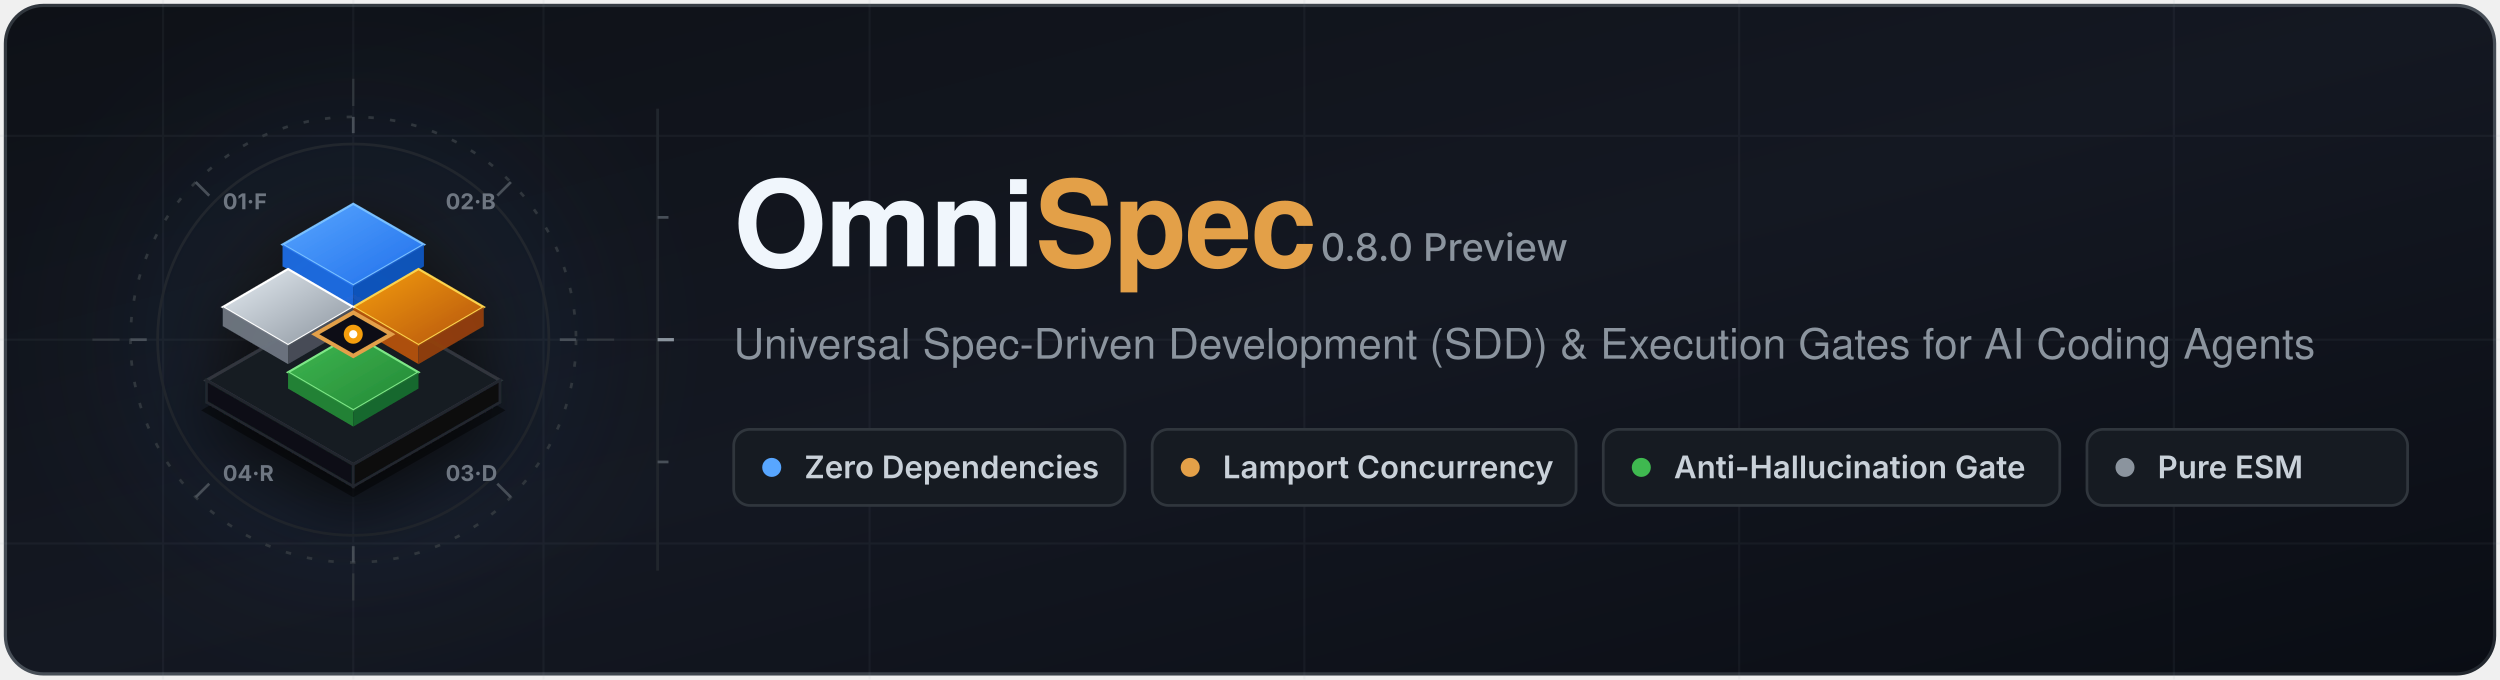
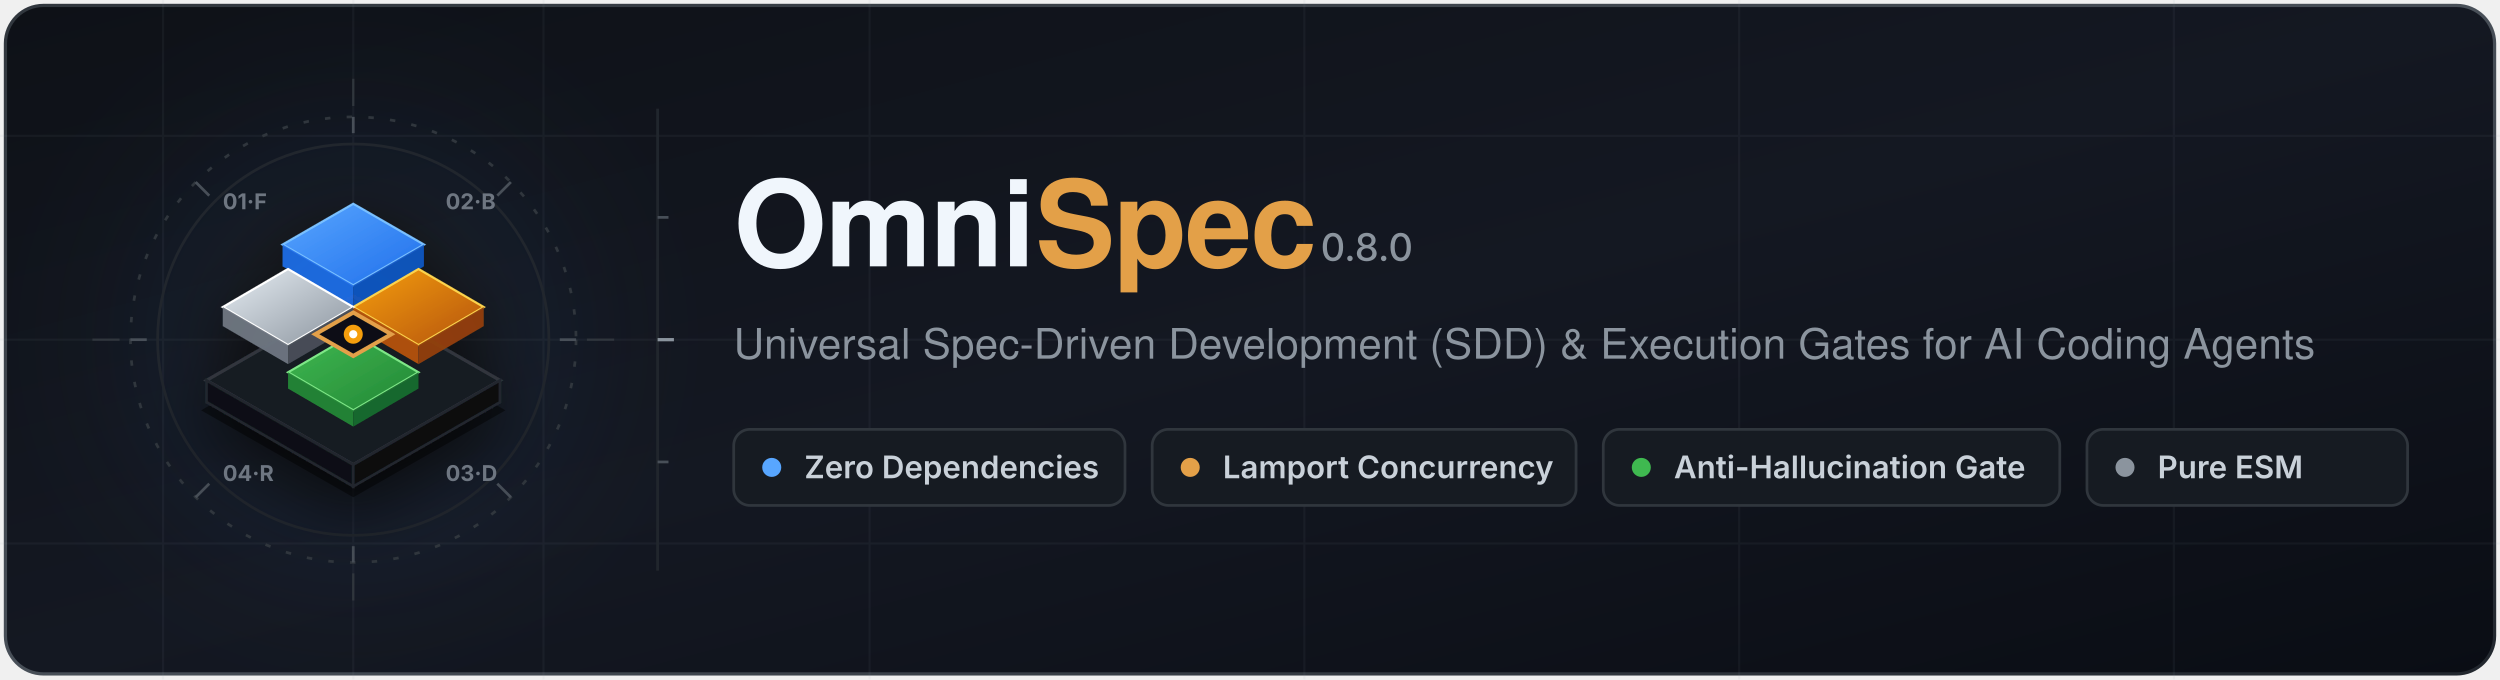
<svg xmlns="http://www.w3.org/2000/svg" viewBox="0 0 920 250" width="100%" height="250" fill="none">
  <defs>
    <linearGradient id="obsidian-bg" x1="0%" y1="0%" x2="100%" y2="100%">
      <stop offset="0%" stop-color="#0E1117" />
      <stop offset="50%" stop-color="#141822" />
      <stop offset="100%" stop-color="#0A0D14" />
    </linearGradient>
    <linearGradient id="border-line" x1="0%" y1="0%" x2="100%" y2="100%">
      <stop offset="0%" stop-color="#30363D" />
      <stop offset="50%" stop-color="#484F58" />
      <stop offset="100%" stop-color="#21262D" />
    </linearGradient>
    <linearGradient id="copper-amber" x1="0%" y1="0%" x2="100%" y2="100%">
      <stop offset="0%" stop-color="#F59E0B" />
      <stop offset="100%" stop-color="#B45309" />
    </linearGradient>
    <linearGradient id="slate-steel" x1="0%" y1="0%" x2="100%" y2="100%">
      <stop offset="0%" stop-color="#58A6FF" />
      <stop offset="100%" stop-color="#1F6FEB" />
    </linearGradient>
    <linearGradient id="sage-olive" x1="0%" y1="0%" x2="100%" y2="100%">
      <stop offset="0%" stop-color="#3FB950" />
      <stop offset="100%" stop-color="#238636" />
    </linearGradient>
    <linearGradient id="titanium-lead" x1="0%" y1="0%" x2="100%" y2="100%">
      <stop offset="0%" stop-color="#E6EDF3" />
      <stop offset="100%" stop-color="#8B949E" />
    </linearGradient>
    <radialGradient id="warm-ambient" cx="130" cy="125" r="140" gradientUnits="userSpaceOnUse">
      <stop offset="0%" stop-color="#F59E0B" stop-opacity="0.08" />
      <stop offset="50%" stop-color="#58A6FF" stop-opacity="0.04" />
      <stop offset="100%" stop-color="#0E1117" stop-opacity="0" />
    </radialGradient>
    <filter id="plinth-shadow" x="-30%" y="-30%" width="160%" height="160%">
      <feDropShadow dx="0" dy="8" stdDeviation="12" flood-color="#000000" flood-opacity="0.6" />
    </filter>
  </defs>
  <rect x="2" y="2" width="916" height="246" rx="14" fill="url(#obsidian-bg)" stroke="url(#border-line)" stroke-width="1.2" />
  <rect x="2" y="2" width="916" height="246" rx="14" fill="url(#warm-ambient)" />
  <g opacity="0.07" stroke="#8B949E" stroke-width="0.8">
    <line x1="60" y1="0" x2="60" y2="250" />
    <line x1="130" y1="0" x2="130" y2="250" />
    <line x1="200" y1="0" x2="200" y2="250" />
    <line x1="320" y1="0" x2="320" y2="250" />
    <line x1="480" y1="0" x2="480" y2="250" />
    <line x1="640" y1="0" x2="640" y2="250" />
    <line x1="800" y1="0" x2="800" y2="250" />
    <line x1="0" y1="50" x2="920" y2="50" />
    <line x1="0" y1="125" x2="920" y2="125" />
    <line x1="0" y1="200" x2="920" y2="200" />
  </g>
  <g transform="translate(130, 125)">
    <circle cx="0" cy="0" r="82" fill="none" stroke="#30363D" stroke-width="1" stroke-dasharray="2,6" />
    <circle cx="0" cy="0" r="72" fill="none" stroke="#21262D" stroke-width="1" />
    <g stroke="#484F58" stroke-width="1">
      <line x1="0" y1="-82" x2="0" y2="-76" />
      <line x1="0" y1="82" x2="0" y2="76" />
      <line x1="-82" y1="0" x2="-76" y2="0" />
      <line x1="82" y1="0" x2="76" y2="0" />
      <line x1="58" y1="-58" x2="53" y2="-53" />
      <line x1="-58" y1="-58" x2="-53" y2="-53" />
      <line x1="58" y1="58" x2="53" y2="53" />
      <line x1="-58" y1="58" x2="-53" y2="53" />
    </g>
    <g stroke="#30363D" stroke-width="0.8">
      <line x1="-96" y1="0" x2="-86" y2="0" />
      <line x1="86" y1="0" x2="96" y2="0" />
      <line x1="0" y1="-96" x2="0" y2="-86" />
      <line x1="0" y1="86" x2="0" y2="96" />
    </g>
    <g filter="url(#plinth-shadow)">
      <polygon points="0,58 56,26 0,-6 -56,26" fill="#000000" opacity="0.45" />
      <polygon points="0,-16 54,15 0,46 -54,15" fill="#161B22" stroke="#30363D" stroke-width="1.2" />
      <polygon points="-54,15 0,46 0,54 -54,23" fill="#0D1117" stroke="#21262D" stroke-width="1" />
      <polygon points="0,46 54,15 54,23 0,54" fill="#090C10" stroke="#21262D" stroke-width="1" />
      <g transform="translate(0, -18)">
        <polygon points="0,-32 26,-17 0,-2 -26,-17" fill="url(#slate-steel)" stroke="#79C0FF" stroke-width="0.8" />
        <polygon points="-26,-17 0,-2 0,6 -26,-9" fill="#1F6FEB" opacity="0.9" />
        <polygon points="0,-2 26,-17 26,-9 0,6" fill="#1158C7" opacity="0.9" />
      </g>
      <g transform="translate(24, -4)">
        <polygon points="0,-22 24,-8 0,6 -24,-8" fill="url(#copper-amber)" stroke="#FCD34D" stroke-width="0.8" />
        <polygon points="-24,-8 0,6 0,13 -24,-1" fill="#B45309" opacity="0.95" />
        <polygon points="0,6 24,-8 24,-1 0,13" fill="#92400E" opacity="0.95" />
      </g>
      <g transform="translate(0, 10)">
        <polygon points="0,-12 24,2 0,16 -24,2" fill="url(#sage-olive)" stroke="#7EE787" stroke-width="0.8" />
        <polygon points="-24,2 0,16 0,22 -24,8" fill="#238636" opacity="0.95" />
        <polygon points="0,16 24,2 24,8 0,22" fill="#196C2E" opacity="0.95" />
      </g>
      <g transform="translate(-24, -4)">
        <polygon points="0,-22 24,-8 0,6 -24,-8" fill="url(#titanium-lead)" stroke="#FFFFFF" stroke-width="0.8" />
        <polygon points="-24,-8 0,6 0,13 -24,-1" fill="#6E7681" opacity="0.95" />
        <polygon points="0,6 24,-8 24,-1 0,13" fill="#484F58" opacity="0.95" />
      </g>
      <polygon points="0,-10 14,-2 0,6 -14,-2" fill="#0D1117" stroke="#E3A048" stroke-width="1.5" />
      <circle cx="0" cy="-2" r="3.5" fill="#F59E0B" />
      <circle cx="0" cy="-2" r="1.5" fill="#FFFFFF" />
    </g>
    <text x="-48" y="-48" font-family="-apple-system, BlinkMacSystemFont, 'SF Mono', monospace" font-size="8" font-weight="700" fill="#6E7681">01·F</text>
    <text x="34" y="-48" font-family="-apple-system, BlinkMacSystemFont, 'SF Mono', monospace" font-size="8" font-weight="700" fill="#6E7681">02·B</text>
    <text x="34" y="52" font-family="-apple-system, BlinkMacSystemFont, 'SF Mono', monospace" font-size="8" font-weight="700" fill="#6E7681">03·D</text>
    <text x="-48" y="52" font-family="-apple-system, BlinkMacSystemFont, 'SF Mono', monospace" font-size="8" font-weight="700" fill="#6E7681">04·R</text>
  </g>
  <line x1="242" y1="40" x2="242" y2="210" stroke="#21262D" stroke-width="1" />
  <line x1="242" y1="80" x2="246" y2="80" stroke="#484F58" stroke-width="1" />
  <line x1="242" y1="125" x2="248" y2="125" stroke="#8B949E" stroke-width="1.2" />
  <line x1="242" y1="170" x2="246" y2="170" stroke="#484F58" stroke-width="1" />
  <g transform="translate(270, 56)">
    <g>
      <text x="0" y="42" font-family="-apple-system, BlinkMacSystemFont, 'Segoe UI', Helvetica, Arial, sans-serif" font-size="44" font-weight="800" letter-spacing="-0.5" fill="#F0F6FC">
        Omni<tspan fill="#E3A048">Spec</tspan>
      </text>
-       <text x="216" y="40" font-family="-apple-system, BlinkMacSystemFont, 'SF Mono', monospace" font-size="14" font-weight="500" fill="#8B949E">0.8.0 Preview</text>
+       <text x="216" y="40" font-family="-apple-system, BlinkMacSystemFont, 'SF Mono', monospace" font-size="14" font-weight="500" fill="#8B949E">0.8.0</text>
    </g>
    <text x="0" y="76" font-family="-apple-system, BlinkMacSystemFont, 'Segoe UI', Helvetica, Arial, sans-serif" font-size="15.5" font-weight="450" fill="#8B949E" letter-spacing="0.1">
      Universal Spec-Driven Development (SDD) &amp; Execution Gates for AI Coding Agents
    </text>
    <g transform="translate(0, 102)">
      <g>
        <rect x="0" y="0" width="144" height="28" rx="6" fill="#161B22" stroke="#30363D" stroke-width="1" />
        <circle cx="14" cy="14" r="3.5" fill="#58A6FF" />
        <text x="26" y="18" font-family="-apple-system, BlinkMacSystemFont, 'Segoe UI', sans-serif" font-size="11.5" font-weight="600" fill="#C9D1D9">Zero Dependencies</text>
      </g>
      <g transform="translate(154, 0)">
        <rect x="0" y="0" width="156" height="28" rx="6" fill="#161B22" stroke="#30363D" stroke-width="1" />
        <circle cx="14" cy="14" r="3.5" fill="#E3A048" />
        <text x="26" y="18" font-family="-apple-system, BlinkMacSystemFont, 'Segoe UI', sans-serif" font-size="11.5" font-weight="600" fill="#C9D1D9">Lamport Concurrency</text>
      </g>
      <g transform="translate(320, 0)">
        <rect x="0" y="0" width="168" height="28" rx="6" fill="#161B22" stroke="#30363D" stroke-width="1" />
        <circle cx="14" cy="14" r="3.5" fill="#3FB950" />
        <text x="26" y="18" font-family="-apple-system, BlinkMacSystemFont, 'Segoe UI', sans-serif" font-size="11.5" font-weight="600" fill="#C9D1D9">Anti-Hallucination Gate</text>
      </g>
      <g transform="translate(498, 0)">
        <rect x="0" y="0" width="118" height="28" rx="6" fill="#161B22" stroke="#30363D" stroke-width="1" />
        <circle cx="14" cy="14" r="3.5" fill="#8B949E" />
        <text x="26" y="18" font-family="-apple-system, BlinkMacSystemFont, 'Segoe UI', sans-serif" font-size="11.5" font-weight="600" fill="#C9D1D9">Pure ESM</text>
      </g>
    </g>
  </g>
</svg>
